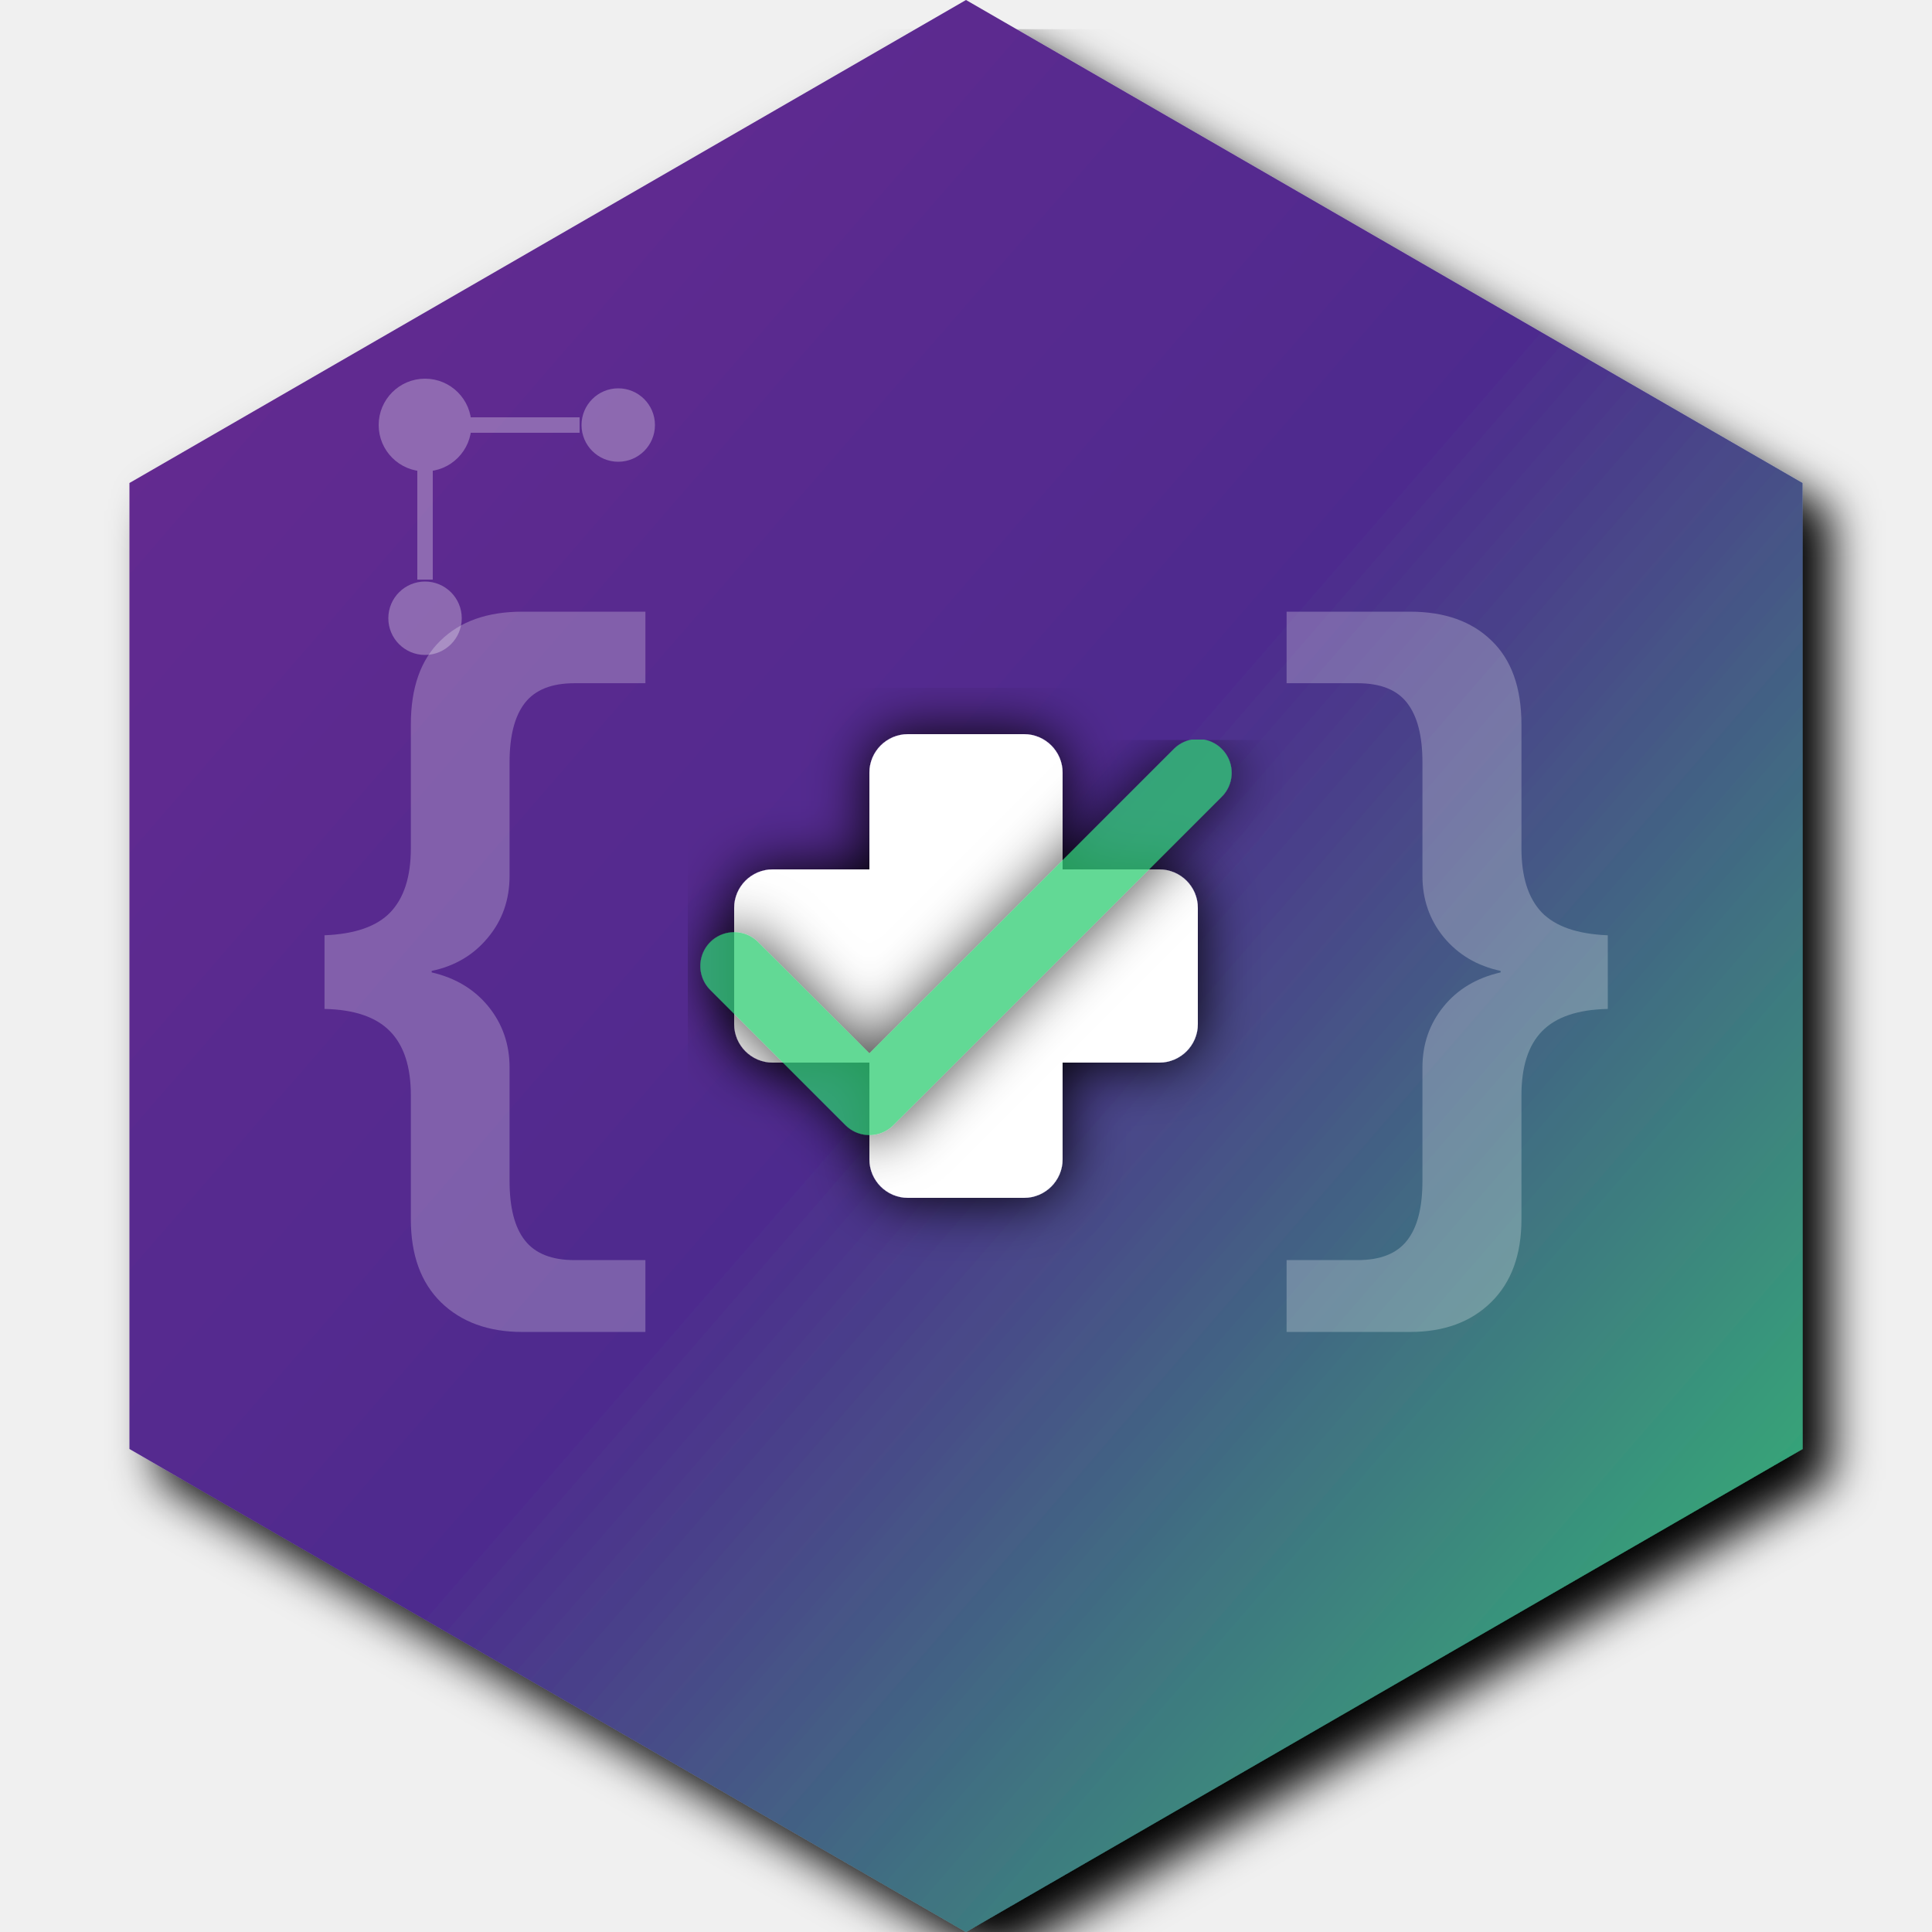
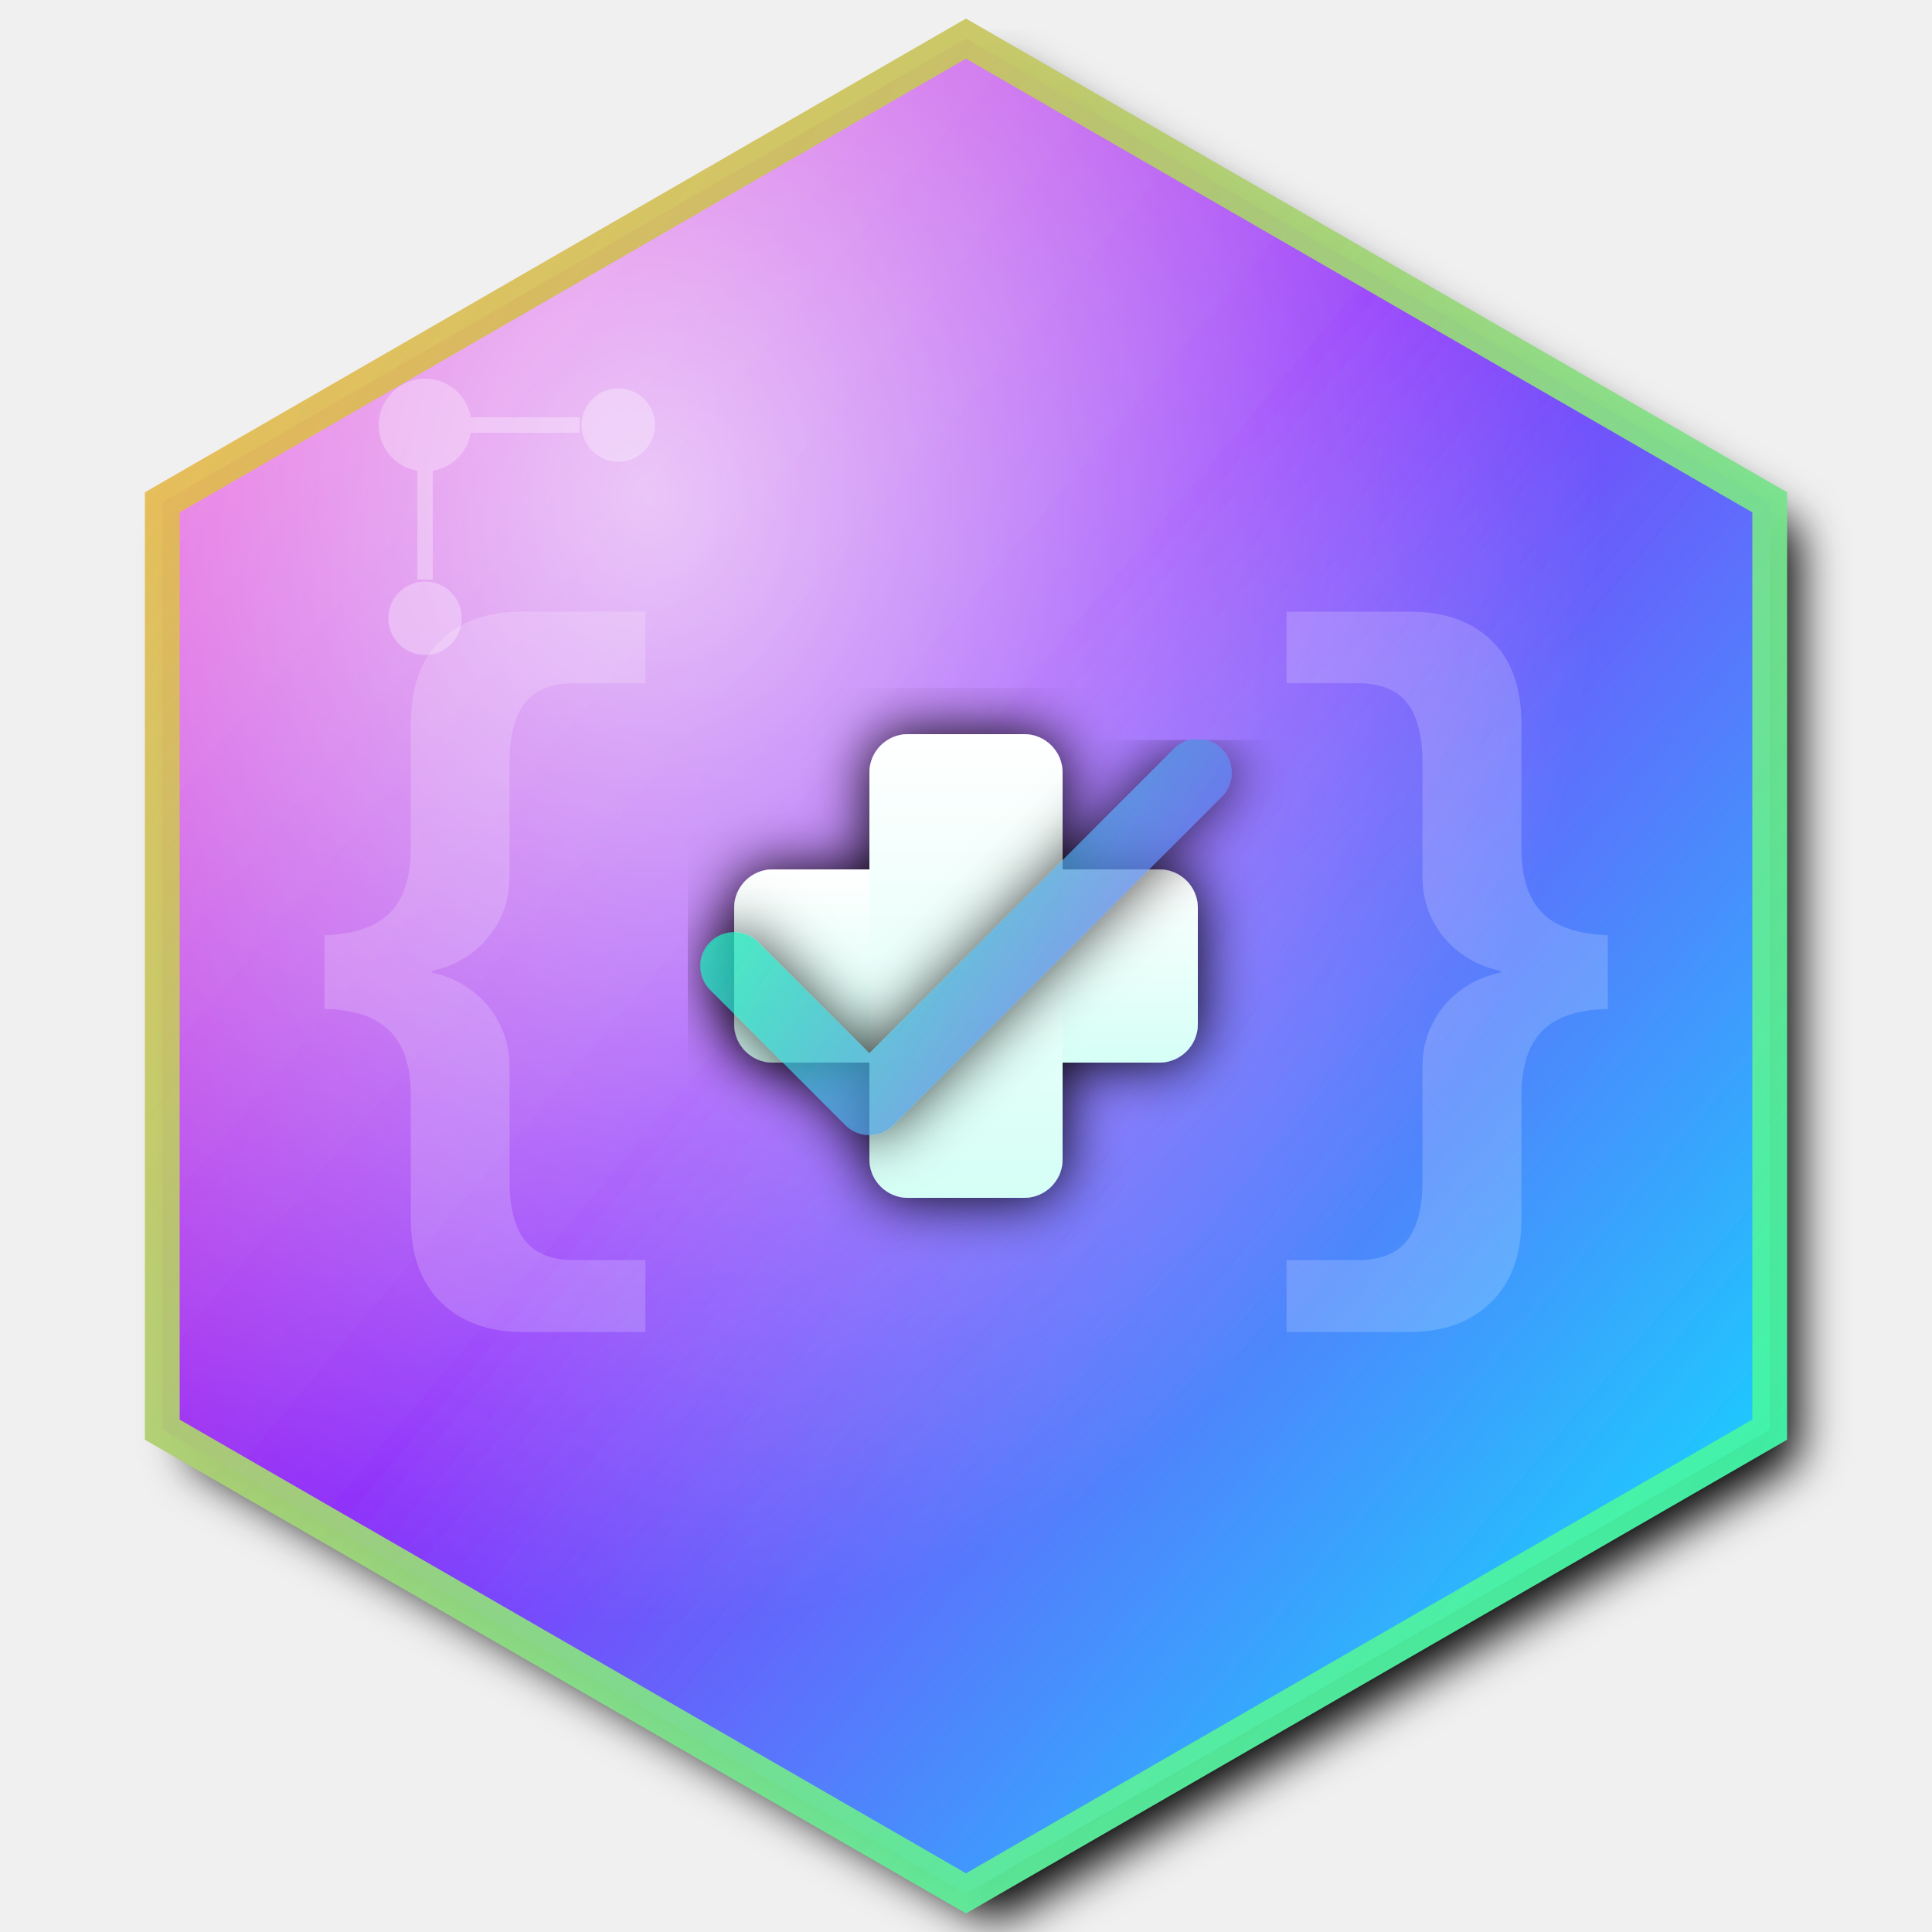
<svg xmlns="http://www.w3.org/2000/svg" width="200" height="200" viewBox="0 0 100 100" version="1.1">
  <defs>
    <linearGradient id="remedy-gradient" x1="0%" y1="0%" x2="100%" y2="100%">
-       <stop offset="0%" style="stop-color:#6a2c91;" />
-       <stop offset="50%" style="stop-color:#4e2a8e;" />
-       <stop offset="100%" style="stop-color:#2ecc71;" />
+       <stop offset="0%" style="stop-color:#ff4ecb;" />
+       <stop offset="45%" style="stop-color:#8b2cfa;" />
+       <stop offset="100%" style="stop-color:#00f6ff;" />
    </linearGradient>
+     <linearGradient id="remedy-outline" x1="0%" y1="0%" x2="100%" y2="100%">
+       <stop offset="0%" style="stop-color:#ffb347;" />
+       <stop offset="100%" style="stop-color:#28ffb5;" />
+     </linearGradient>
+     <linearGradient id="cross-gradient" x1="0%" y1="0%" x2="0%" y2="100%">
+       <stop offset="0%" style="stop-color:#ffffff;" />
+       <stop offset="100%" style="stop-color:#d5fff6;" />
+     </linearGradient>
+     <linearGradient id="check-gradient" x1="38" y1="40" x2="62" y2="57" gradientUnits="userSpaceOnUse">
+       <stop offset="0%" style="stop-color:#00ffa3;" />
+       <stop offset="100%" style="stop-color:#7c4dff;" />
+     </linearGradient>
+     <radialGradient id="hex-highlight" cx="30%" cy="25%" r="60%">
+       <stop offset="0%" style="stop-color:rgba(255,255,255,0.75);" />
+       <stop offset="100%" style="stop-color:rgba(255,255,255,0);" />
+     </radialGradient>
    <filter id="remedy-shadow" height="130%">
      <feGaussianBlur in="SourceAlpha" stdDeviation="1.2" />
      <feOffset dx="1.5" dy="1.5" result="offsetblur" />
      <feComponentTransfer>
        <feFuncA type="linear" slope="0.4" />
      </feComponentTransfer>
      <feMerge>
        <feMergeNode in="offsetblur" />
        <feMergeNode in="SourceGraphic" />
      </feMerge>
    </filter>
    <filter id="cross-glow" height="150%" width="150%">
      <feGaussianBlur in="SourceAlpha" stdDeviation="1.5" />
      <feOffset dx="0" dy="0" result="offsetblur" />
      <feComponentTransfer>
        <feFuncA type="linear" slope="0.8" />
      </feComponentTransfer>
      <feMerge>
        <feMergeNode in="offsetblur" />
        <feMergeNode in="SourceGraphic" />
      </feMerge>
    </filter>
  </defs>
-   <path d="M 50 0 L 93.3 25 L 93.3 75 L 50 100 L 6.7 75 L 6.7 25 Z" fill="url(#remedy-gradient)" filter="url(#remedy-shadow)" />
-   <g opacity="0.25" fill="white">
+   <path d="M 50 2 L 91.6 26 L 91.6 74 L 50 98 L 8.4 74 L 8.4 26 Z" fill="url(#remedy-gradient)" filter="url(#remedy-shadow)" />
+   <path d="M 50 2 L 91.6 26 L 91.6 74 L 50 98 L 8.4 74 L 8.4 26 Z" fill="url(#hex-highlight)" stroke="url(#remedy-outline)" stroke-width="1.8" opacity="0.95" />
+   <g opacity="0.18" fill="white">
    <text x="25%" y="50%" font-family="Monaco, 'Courier New', monospace" font-size="40" font-weight="bold" fill="white" text-anchor="middle" dominant-baseline="central">
      {
    </text>
    <text x="75%" y="50%" font-family="Monaco, 'Courier New', monospace" font-size="40" font-weight="bold" fill="white" text-anchor="middle" dominant-baseline="central">
      }
    </text>
  </g>
  <g filter="url(#cross-glow)">
-     <rect x="38" y="45" width="24" height="10" rx="2" fill="white" />
-     <rect x="45" y="38" width="10" height="24" rx="2" fill="white" />
+     <rect x="38" y="45" width="24" height="10" rx="2" fill="url(#cross-gradient)" />
+     <rect x="45" y="38" width="10" height="24" rx="2" fill="url(#cross-gradient)" />
  </g>
  <g opacity="0.75">
-     <path d="M 38 50 L 45 57 L 62 40" stroke="#2ecc71" stroke-width="3.5" stroke-linecap="round" stroke-linejoin="round" fill="none" filter="url(#cross-glow)" />
+     <path d="M 38 50 L 45 57 L 62 40" stroke="url(#check-gradient)" stroke-width="3.5" stroke-linecap="round" stroke-linejoin="round" fill="none" filter="url(#cross-glow)" />
  </g>
  <g opacity="0.3" stroke="white" stroke-width="0.8" fill="none">
    <circle cx="22" cy="22" r="2" fill="white" />
    <line x1="22" y1="24" x2="22" y2="30" />
    <circle cx="22" cy="32" r="1.5" fill="white" />
    <line x1="24" y1="22" x2="30" y2="22" />
    <circle cx="32" cy="22" r="1.5" fill="white" />
  </g>
</svg>
